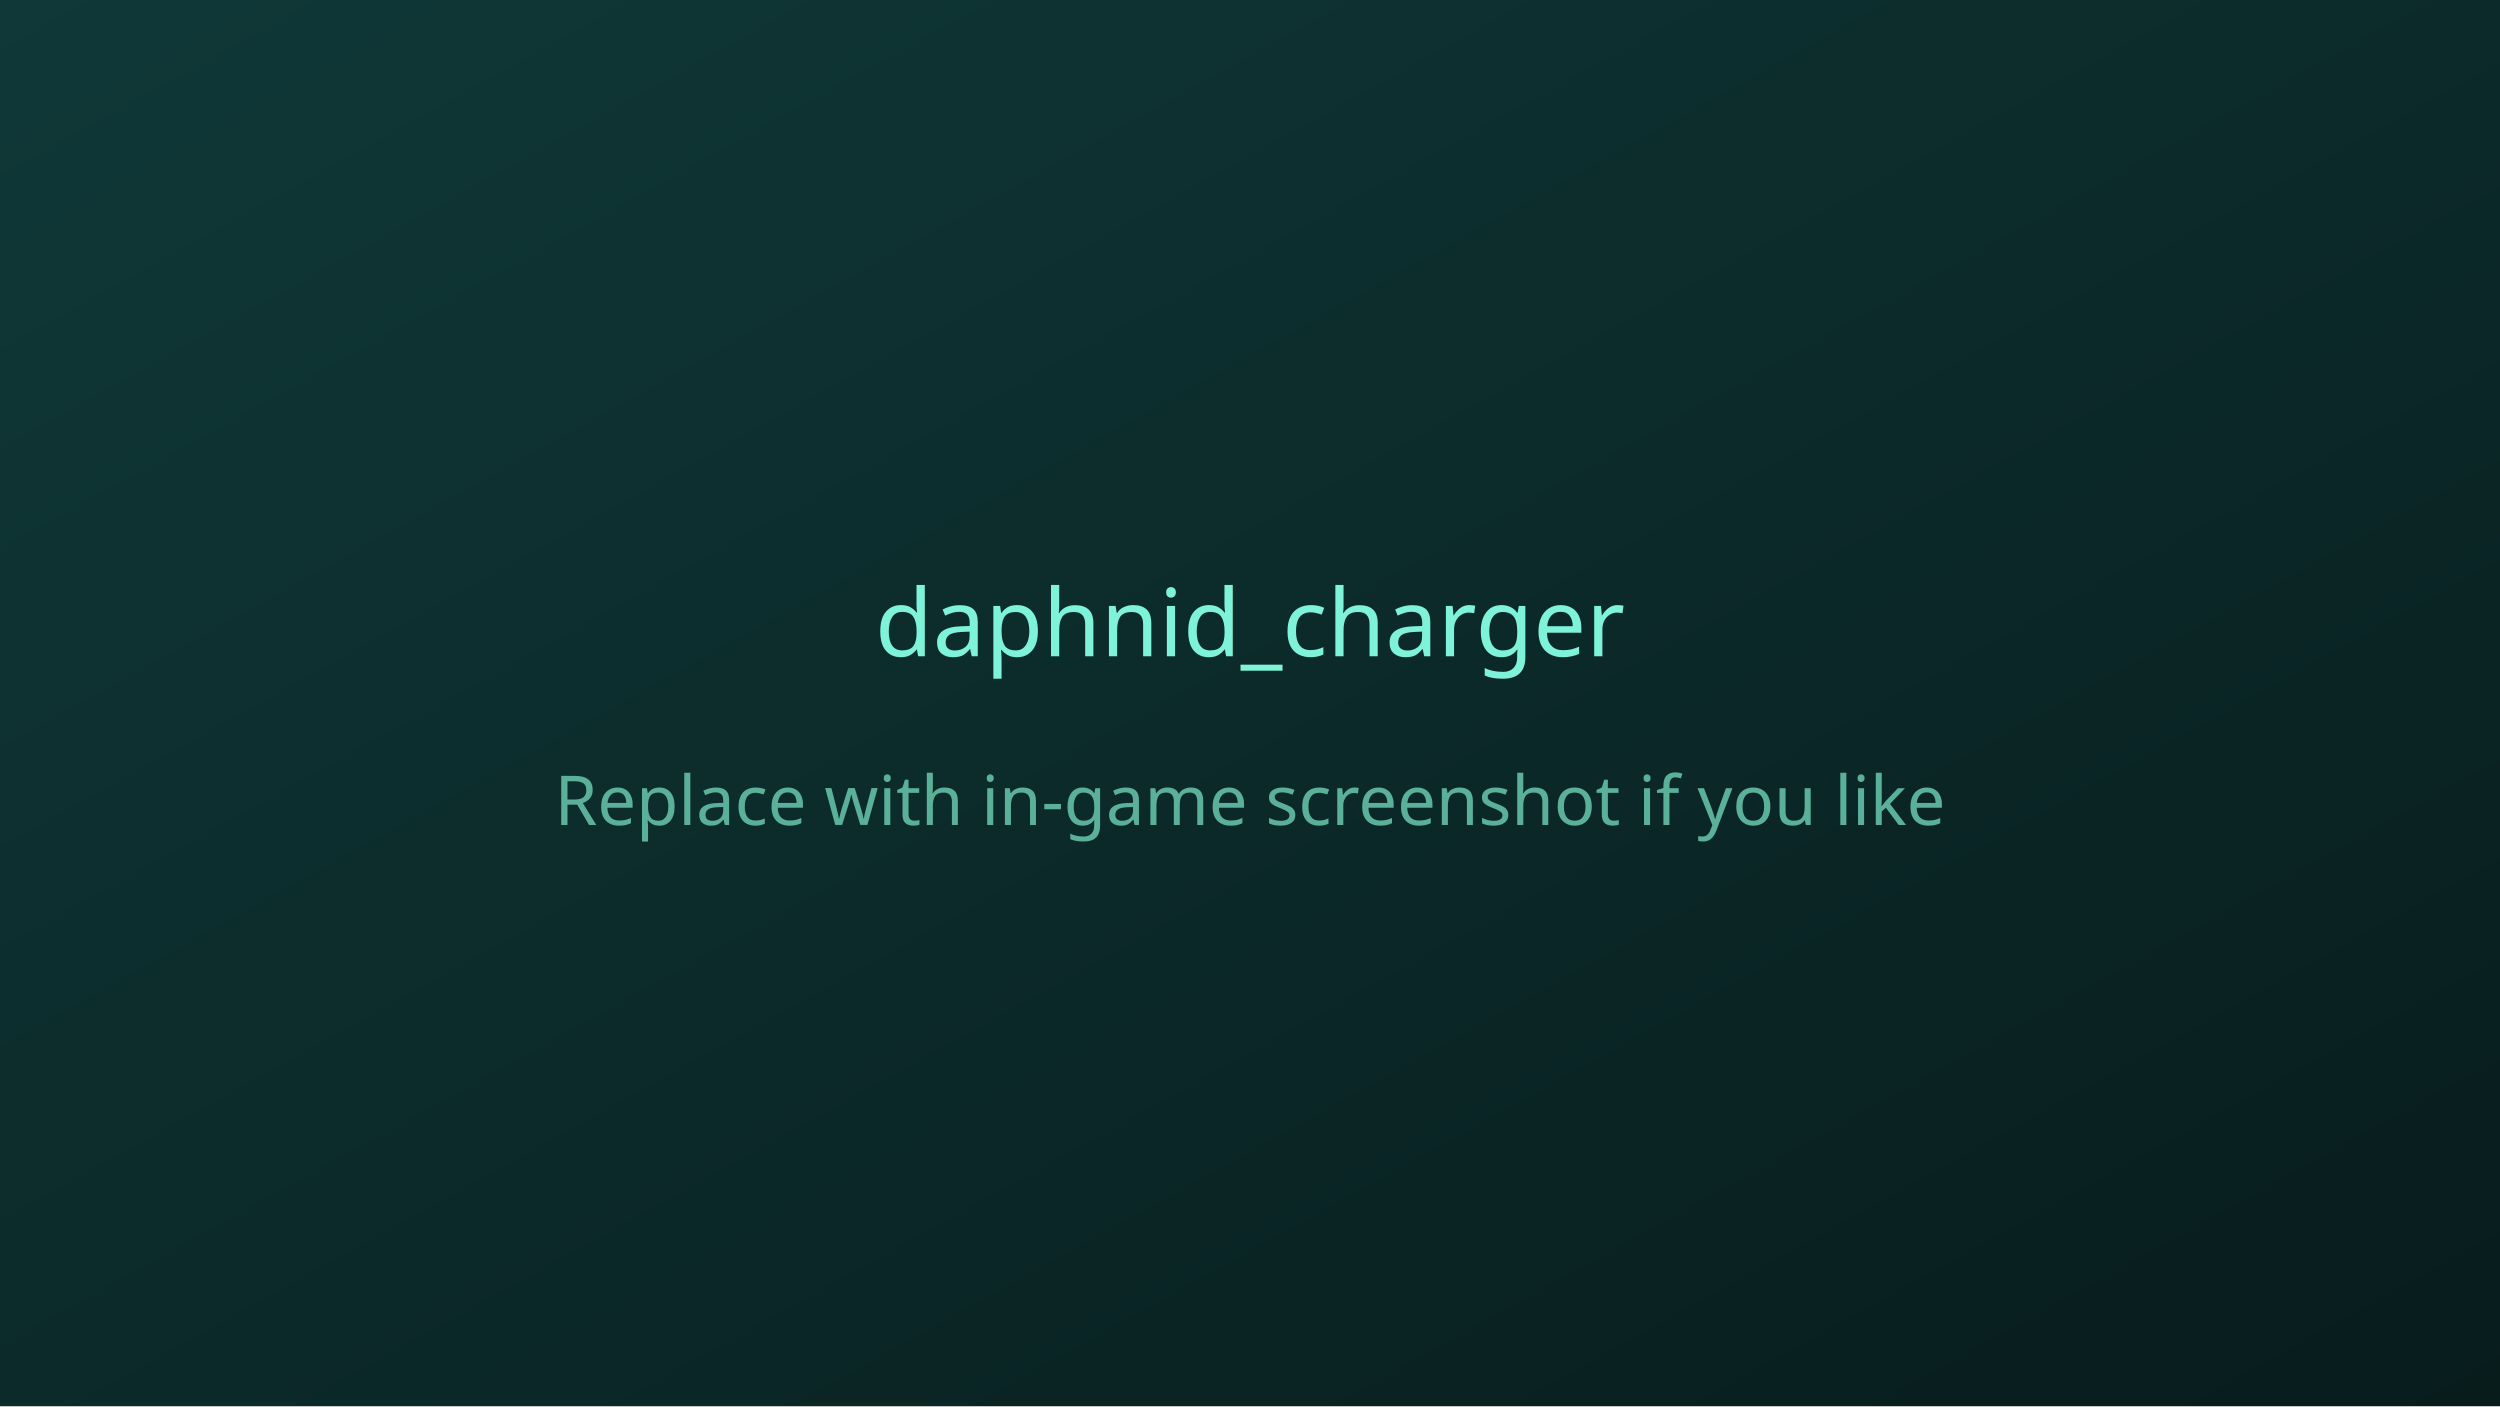
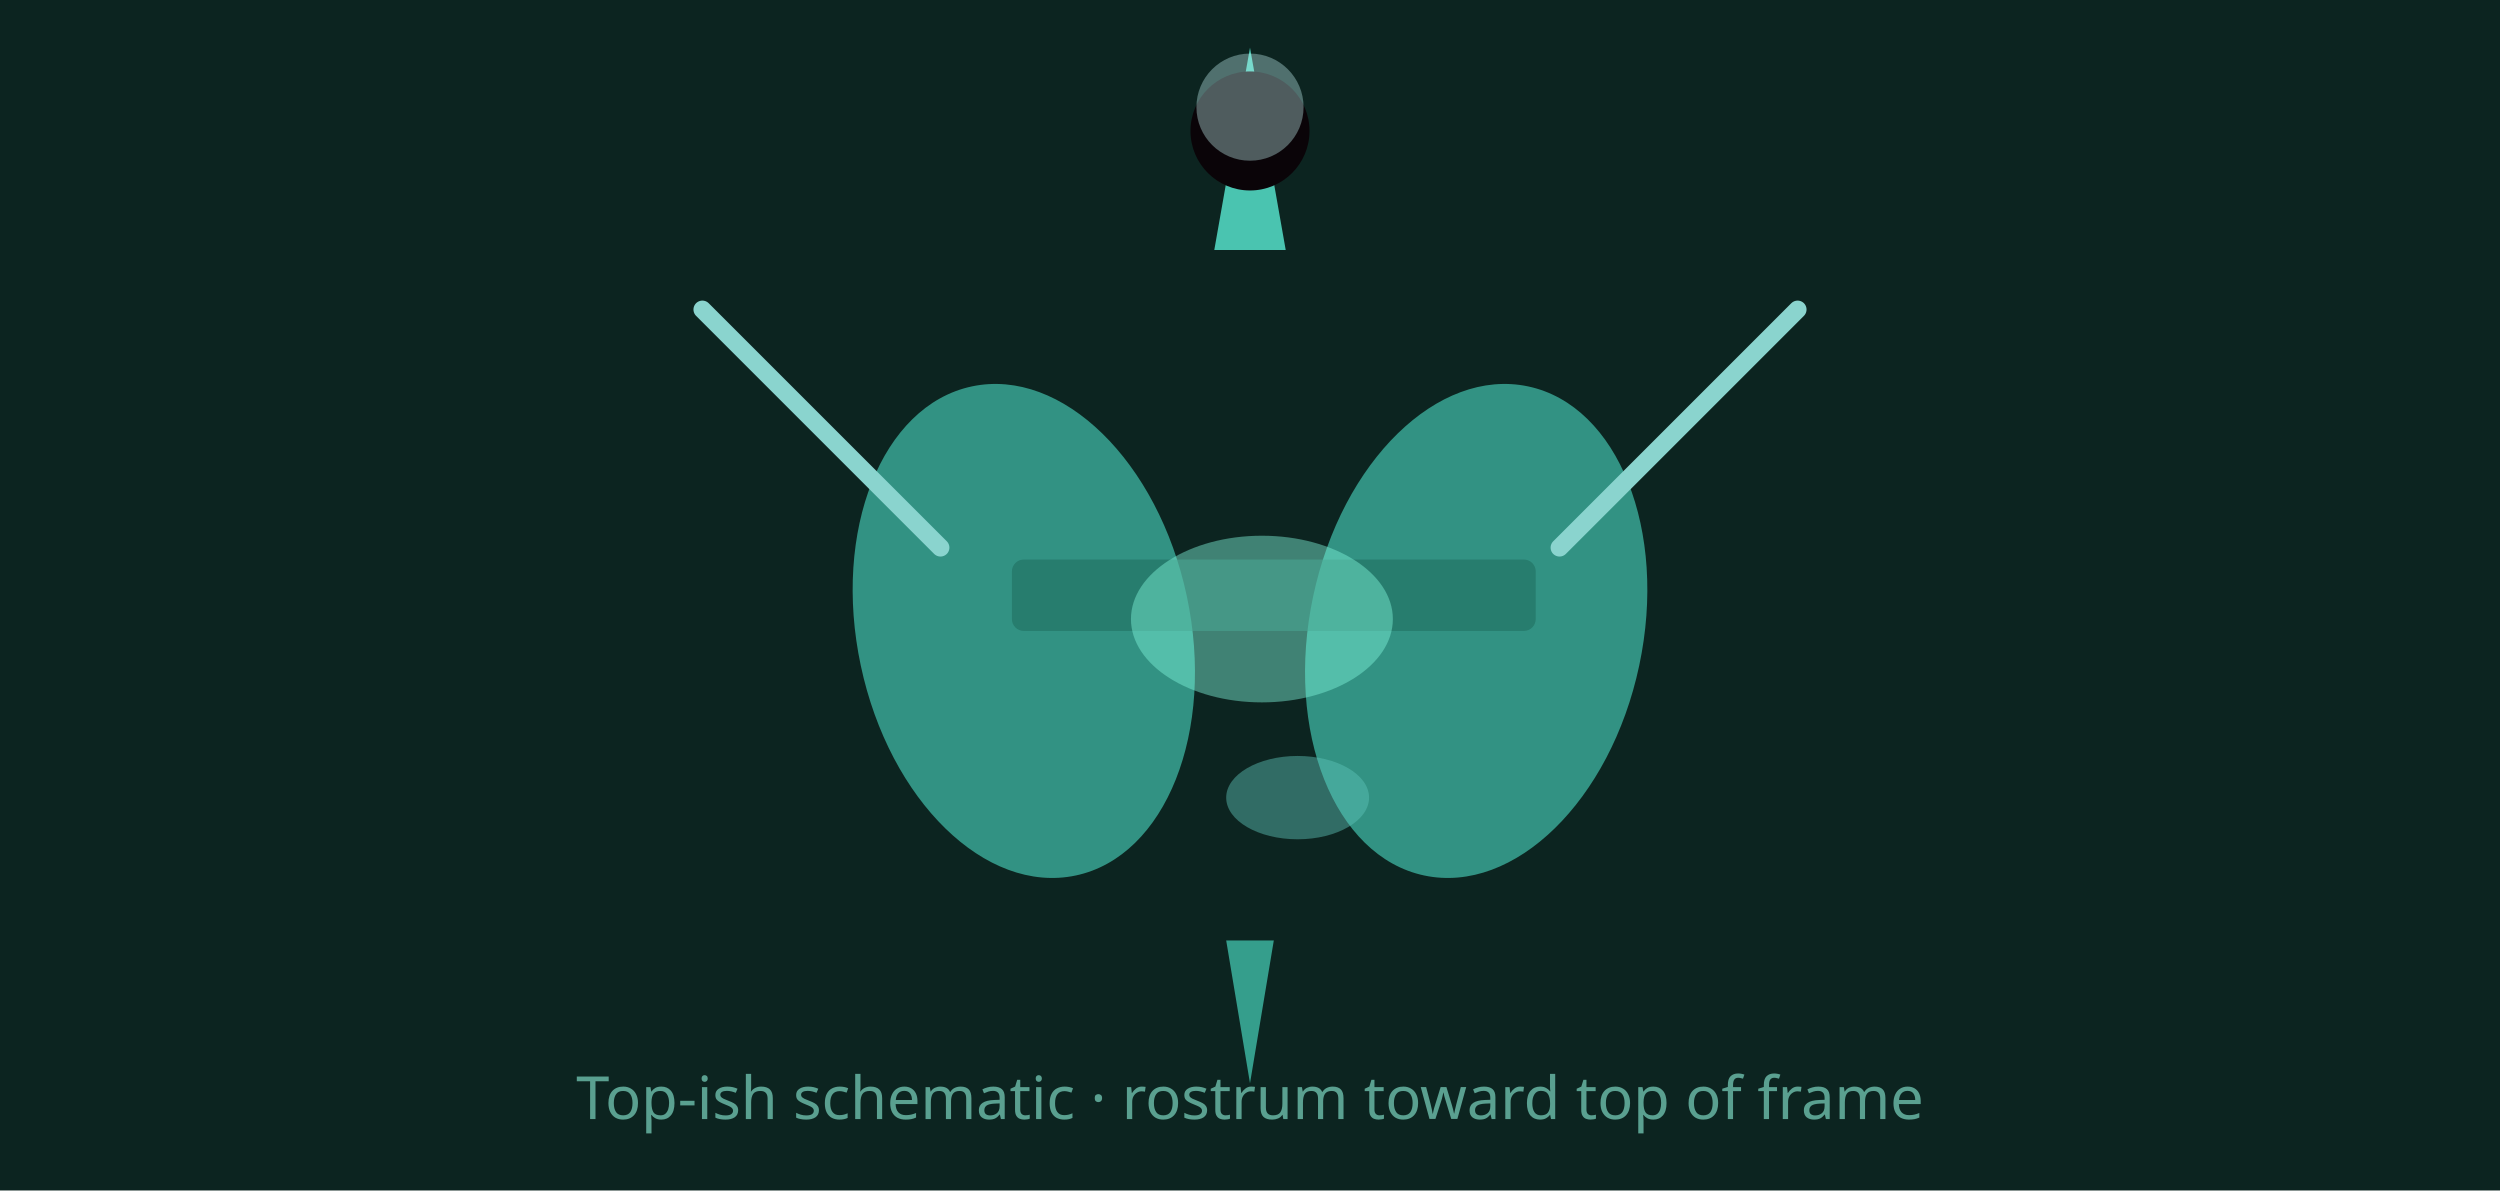
- <svg xmlns="http://www.w3.org/2000/svg" width="400" height="225" viewBox="0 0 400 225">
-   <defs>
-     <linearGradient id="g" x1="0" x2="1" y1="0" y2="1">
-       <stop offset="0" stop-color="#103838" />
-       <stop offset="1" stop-color="#081c1c" />
-     </linearGradient>
-   </defs>
-   <rect width="400" height="225" fill="url(#g)" />
-   <text x="200" y="105" fill="#7ef3d9" font-family="system-ui,sans-serif" font-size="15" text-anchor="middle">daphnid_charger</text>
-   <text x="200" y="132" fill="#5bb09a" font-family="system-ui,sans-serif" font-size="11" text-anchor="middle">Replace with in-game screenshot if you like</text>
+ <svg xmlns="http://www.w3.org/2000/svg" viewBox="0 0 420 200" width="420" height="200" aria-labelledby="title-daphnid">
+   <rect width="420" height="200" fill="#0c2420" />
+   <g transform="translate(210,100)">
+     <ellipse cx="-38" cy="6" rx="28" ry="42" fill="#3aab98" opacity="0.82" transform="rotate(-12 -38 6)" />
+     <ellipse cx="38" cy="6" rx="28" ry="42" fill="#3aab98" opacity="0.82" transform="rotate(12 38 6)" />
+     <rect x="-6" y="-48" width="12" height="88" rx="2" fill="#1d6b5c" opacity="0.55" transform="rotate(90)" />
+     <ellipse cx="2" cy="4" rx="22" ry="14" fill="#7ef3d9" opacity="0.45" />
+     <path fill="#4ac4b0" d="M-6,-58 L6,-58 L0,-92 Z" />
+     <circle cx="0" cy="-78" r="10" fill="#0a0408" />
+     <circle cx="0" cy="-82" r="9" fill="#cfffff" opacity="0.35" />
+     <line x1="52" y1="-8" x2="92" y2="-48" stroke="#8ad4ce" stroke-width="3" stroke-linecap="round" />
+     <line x1="-52" y1="-8" x2="-92" y2="-48" stroke="#8ad4ce" stroke-width="3" stroke-linecap="round" />
+     <ellipse cx="8" cy="34" rx="12" ry="7" fill="#5ec4b8" opacity="0.45" />
+     <path fill="#3aab98" d="M-4,58 L4,58 L0,82 Z" opacity="0.9" />
+   </g>
+   <text x="210" y="188" fill="#5aa090" font-size="10" font-family="system-ui,sans-serif" text-anchor="middle">Top-ish schematic · rostrum toward top of frame</text>
</svg>
